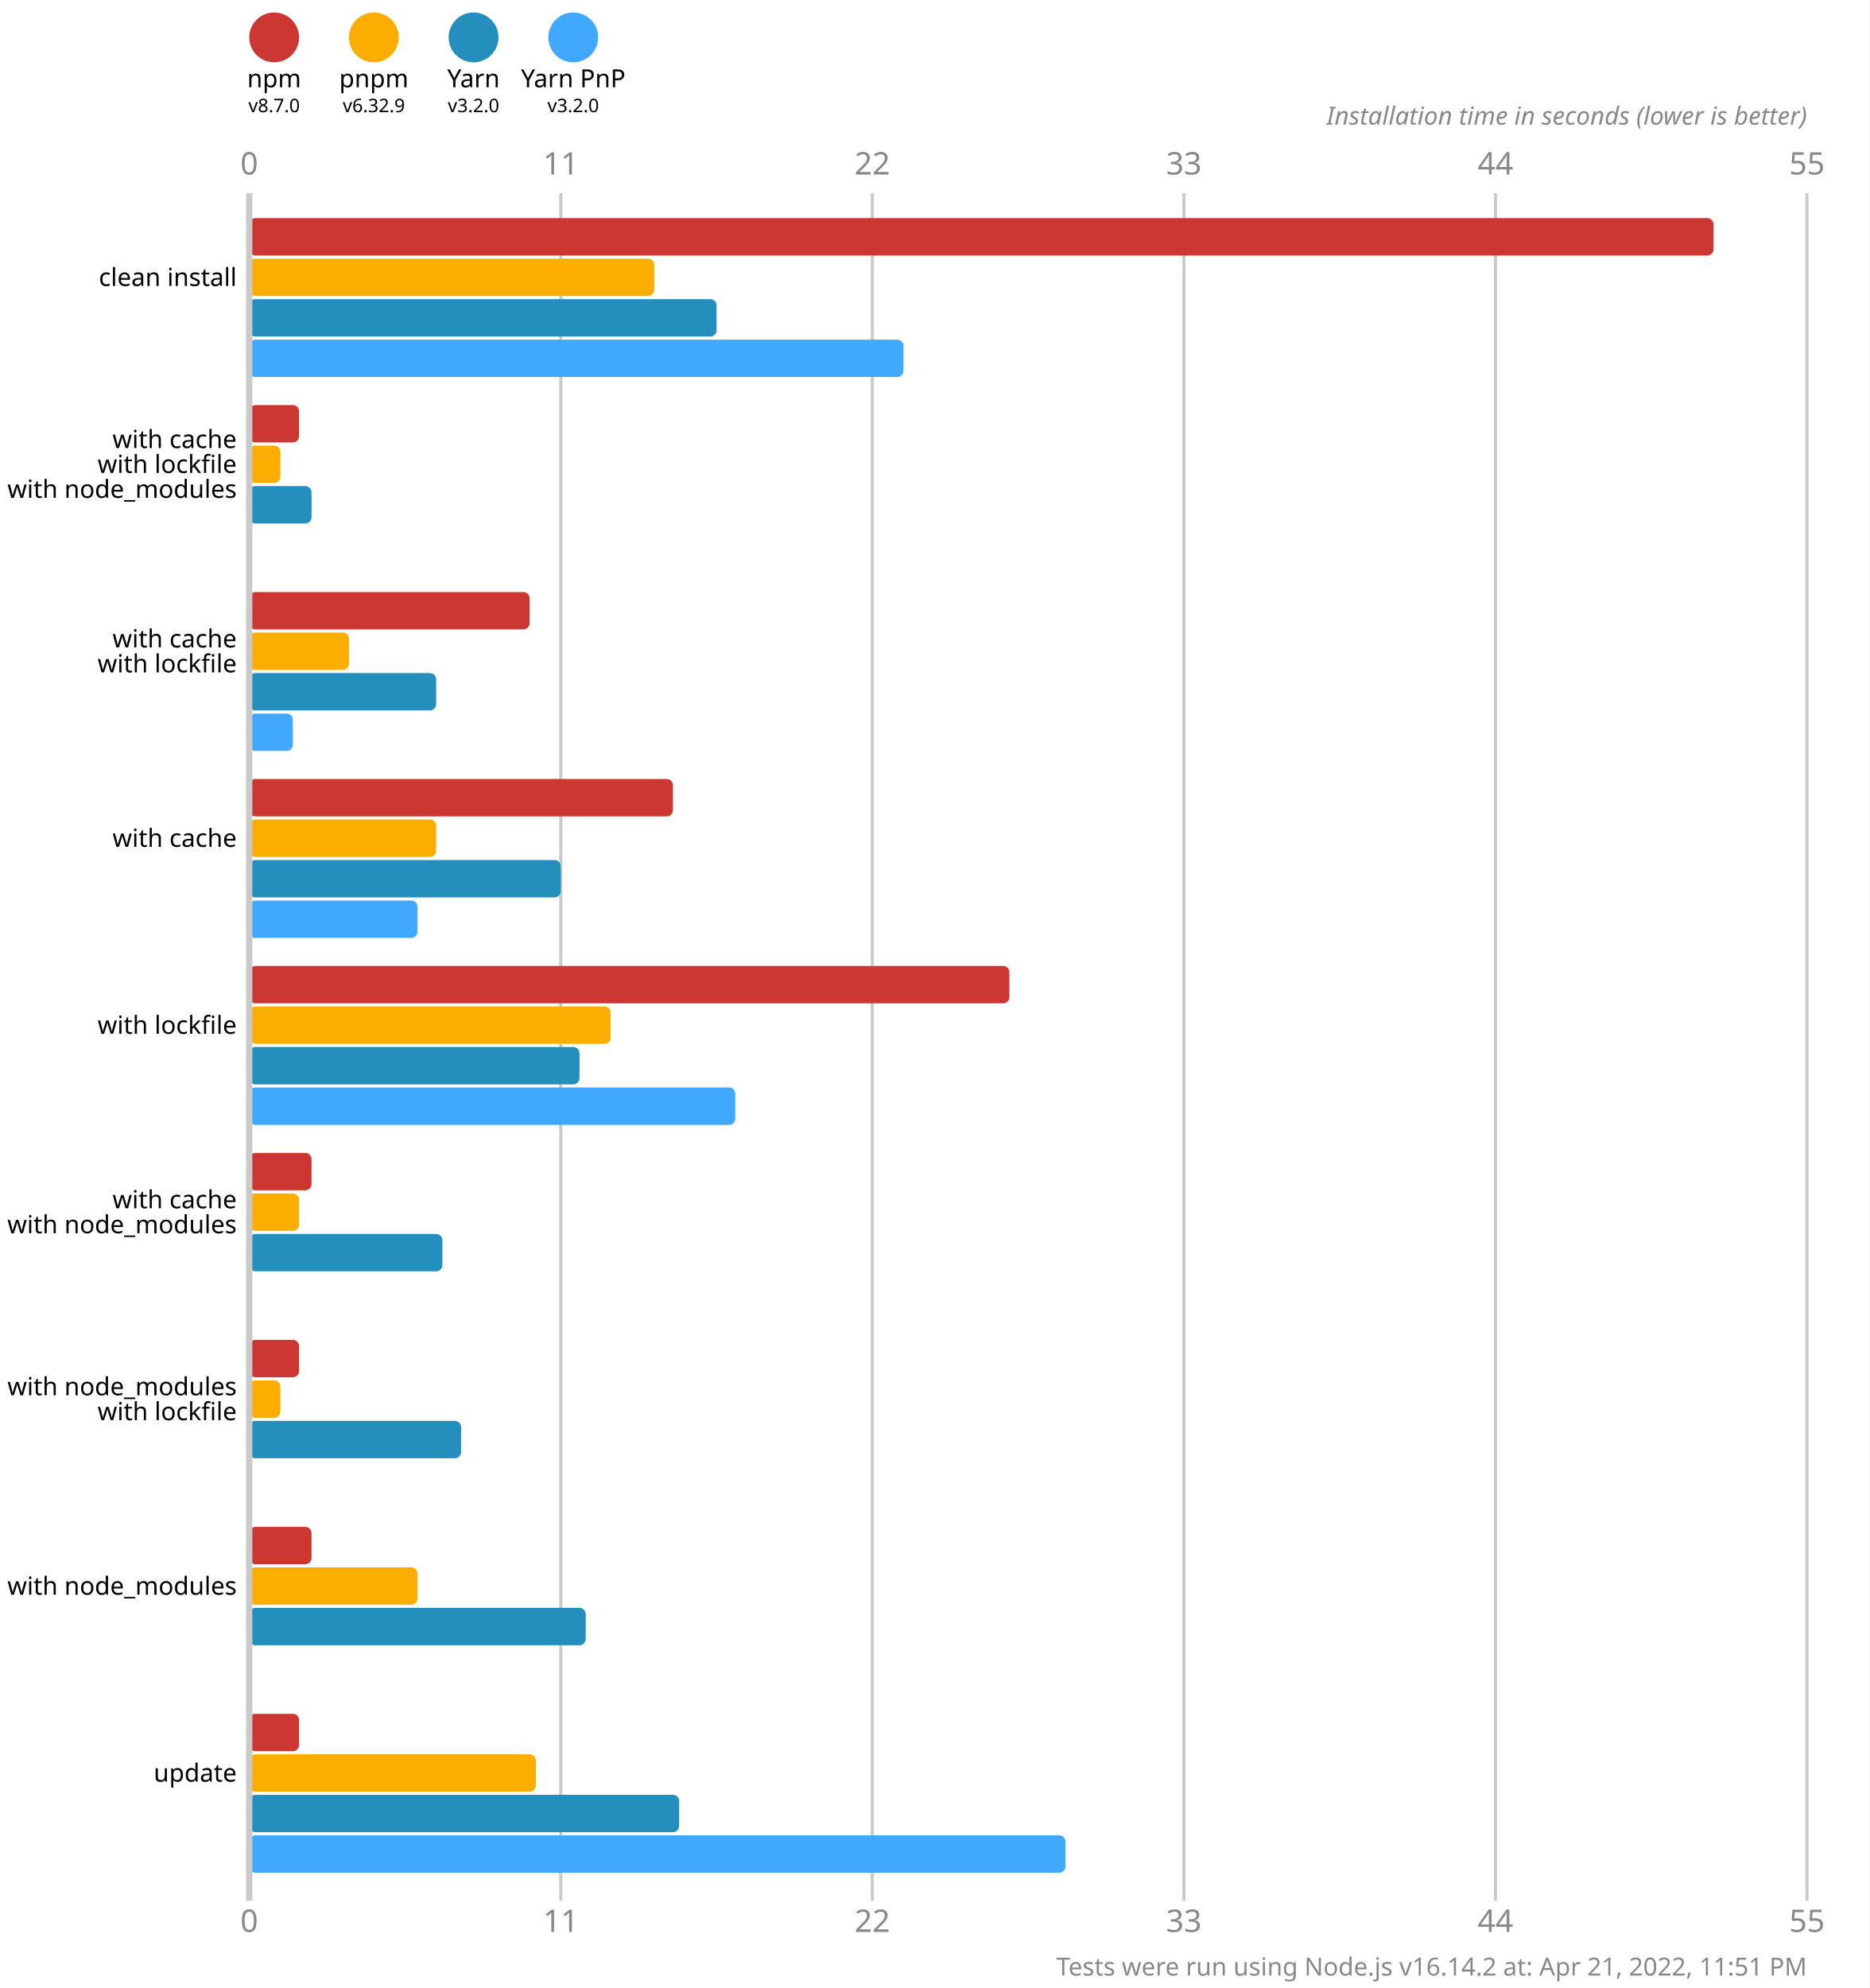
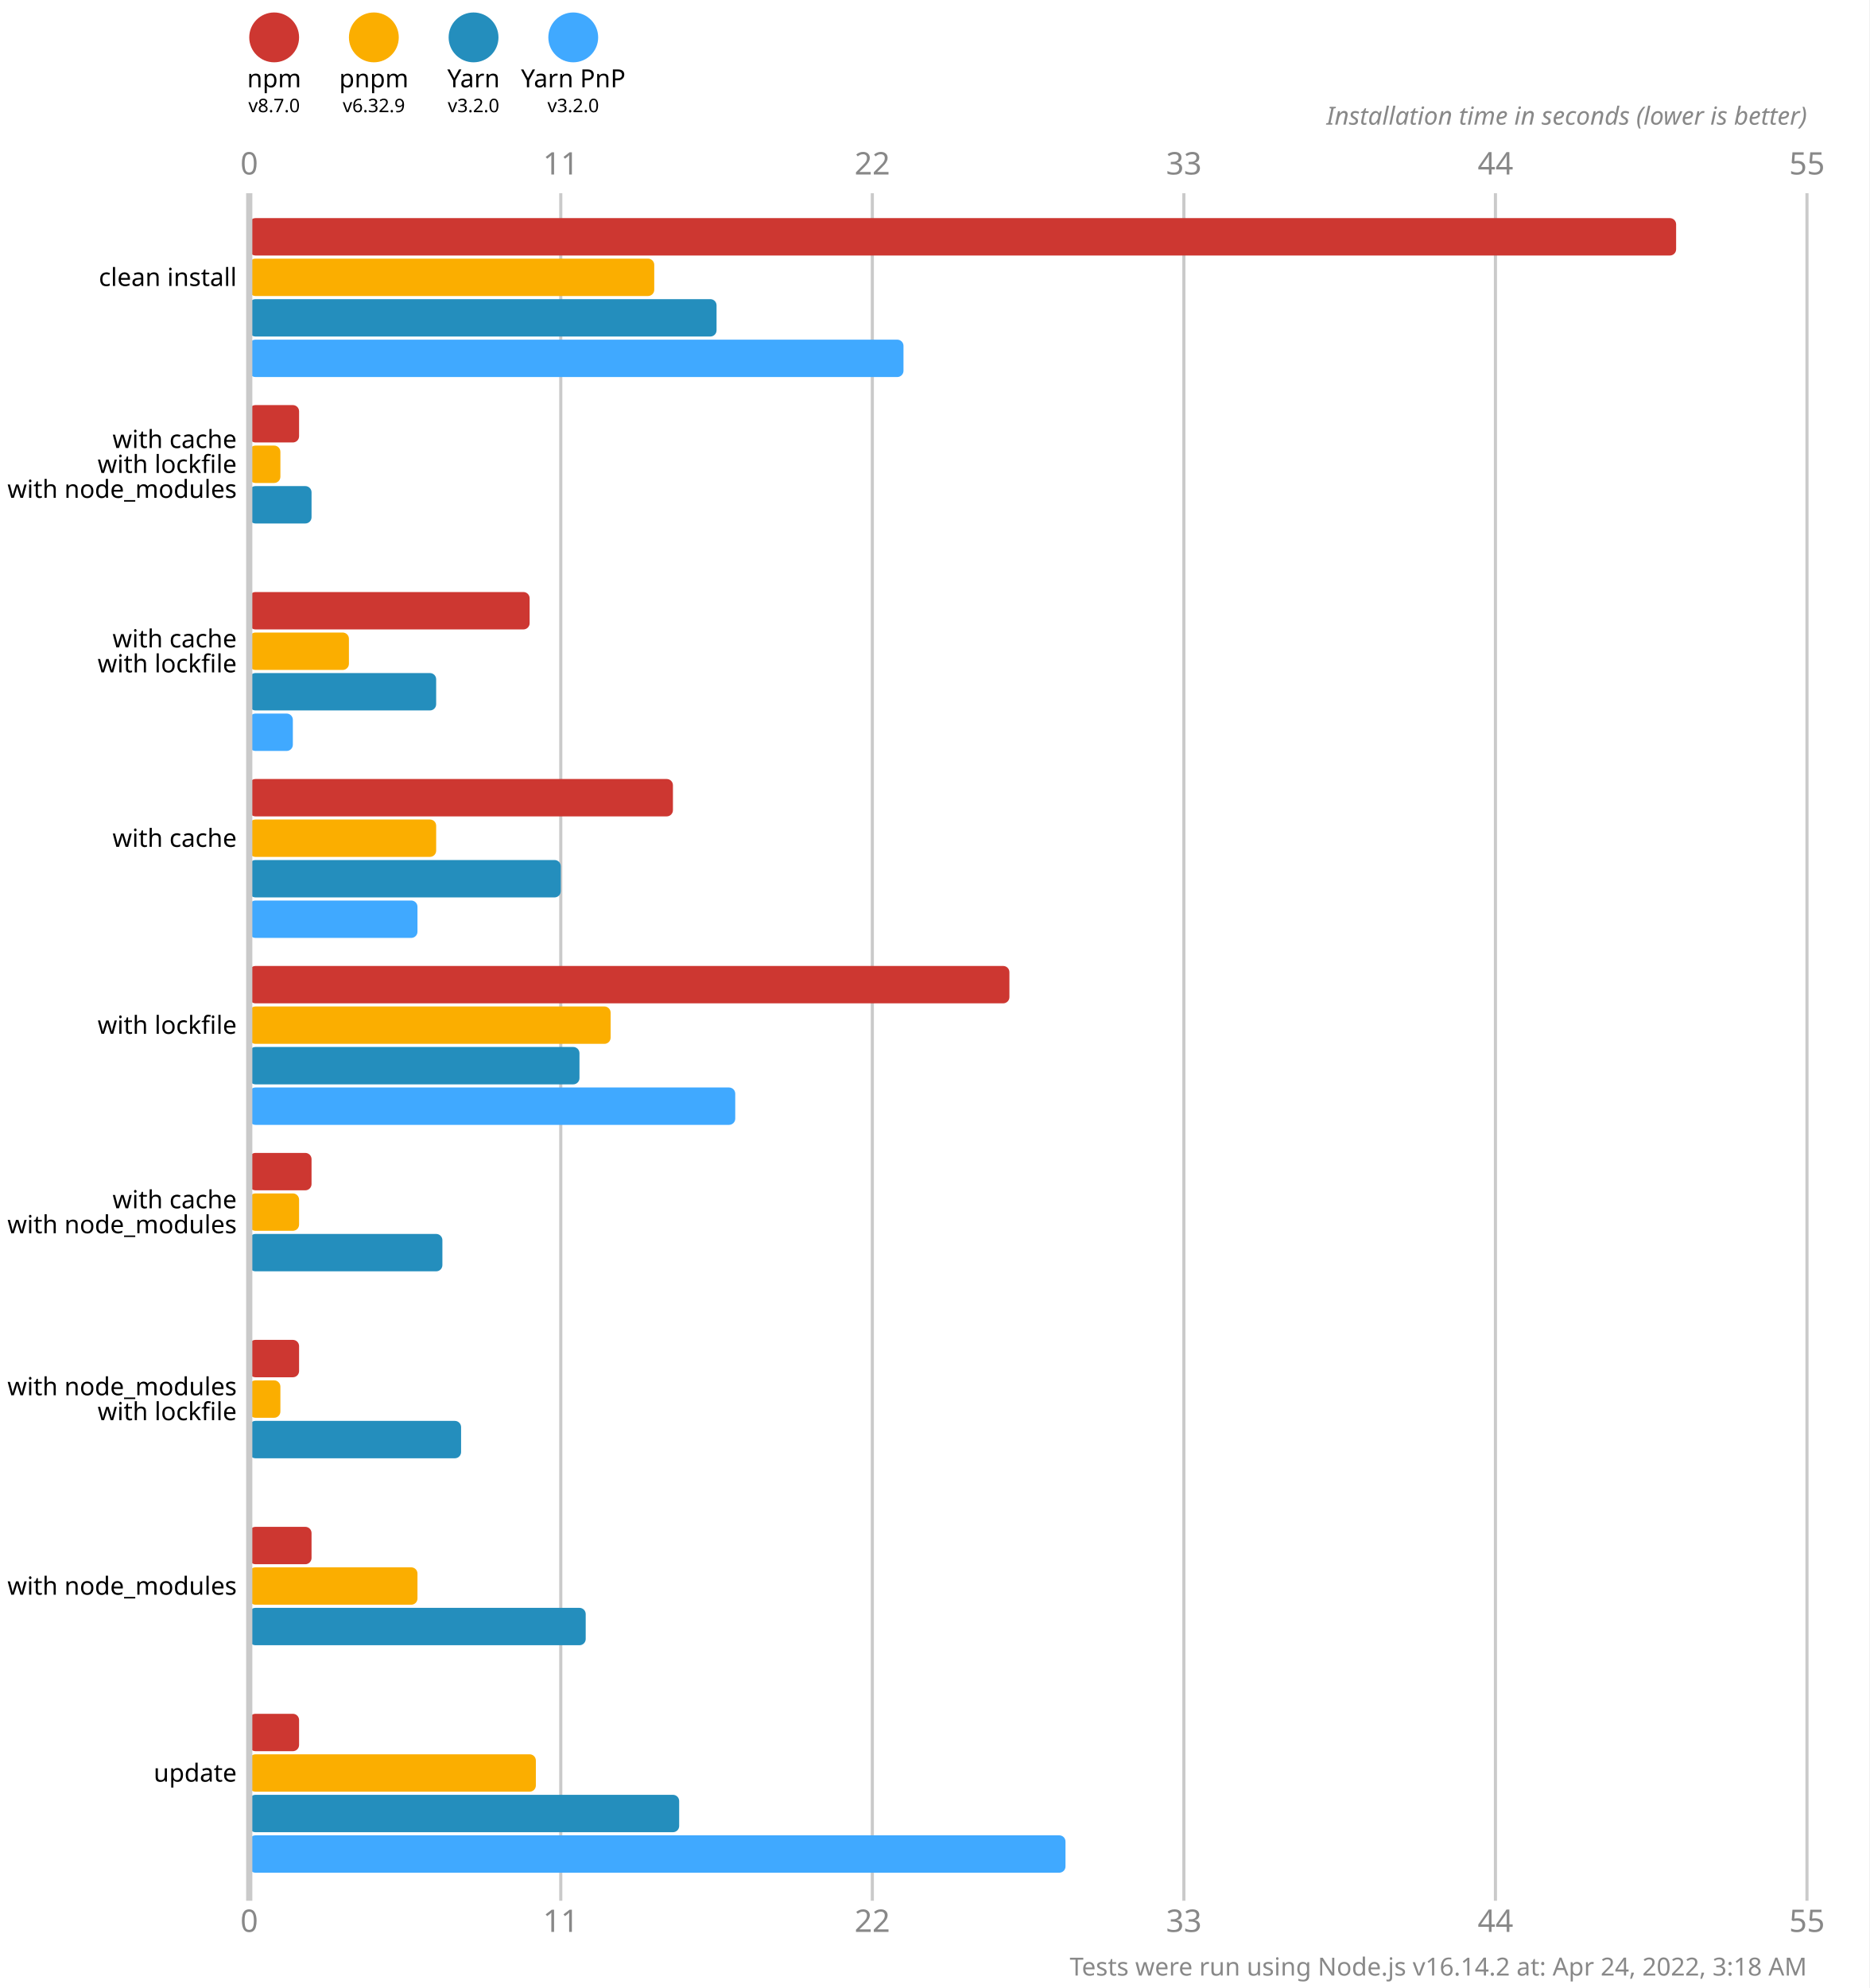
<svg xmlns="http://www.w3.org/2000/svg" version="1.1" viewBox="0 0 300 319">
  <style>
    .font { font-family: sans-serif; }
    .s3 { font-size: 3px; }
    .s4 { font-size: 4px; }
    .s5 { font-size: 5px; }
    .line { stroke: #cacaca; }
    .width { stroke-width: 0.5; }
    .text { fill: #888; }
  </style>
  <rect x="0" y="0" width="300" height="319" fill="#fff" />
  <circle cx="44" cy="6" r="4" fill="#cd3731" />
  <text x="44" y="14" class="font s4" text-anchor="middle">npm</text>
  <text x="44" y="18" class="font s3" text-anchor="middle">v8.7.0</text>
  <circle cx="60" cy="6" r="4" fill="#fbae00" />
  <text x="60" y="14" class="font s4" text-anchor="middle">pnpm</text>
  <text x="60" y="18" class="font s3" text-anchor="middle">v6.32.9</text>
  <circle cx="76" cy="6" r="4" fill="#248ebd" />
  <text x="76" y="14" class="font s4" text-anchor="middle">Yarn</text>
  <text x="76" y="18" class="font s3" text-anchor="middle">v3.2.0</text>
  <circle cx="92" cy="6" r="4" fill="#40a9ff" />
  <text x="92" y="14" class="font s4" text-anchor="middle">Yarn PnP</text>
  <text x="92" y="18" class="font s3" text-anchor="middle">v3.2.0</text>
  <text x="40" y="28" class="font s5 text" text-anchor="middle">0</text>
  <text x="40" y="310" class="font s5 text" text-anchor="middle">0</text>
  <line x1="90" y1="31" x2="90" y2="305" class="line width" />
  <text x="90" y="28" class="font s5 text" text-anchor="middle">11</text>
  <text x="90" y="310" class="font s5 text" text-anchor="middle">11</text>
  <line x1="140" y1="31" x2="140" y2="305" class="line width" />
  <text x="140" y="28" class="font s5 text" text-anchor="middle">22</text>
  <text x="140" y="310" class="font s5 text" text-anchor="middle">22</text>
  <line x1="190" y1="31" x2="190" y2="305" class="line width" />
  <text x="190" y="28" class="font s5 text" text-anchor="middle">33</text>
  <text x="190" y="310" class="font s5 text" text-anchor="middle">33</text>
  <line x1="240" y1="31" x2="240" y2="305" class="line width" />
  <text x="240" y="28" class="font s5 text" text-anchor="middle">44</text>
  <text x="240" y="310" class="font s5 text" text-anchor="middle">44</text>
  <line x1="290" y1="31" x2="290" y2="305" class="line width" />
  <text x="290" y="28" class="font s5 text" text-anchor="middle">55</text>
  <text x="290" y="310" class="font s5 text" text-anchor="middle">55</text>
  <text x="290" y="20" class="font s4 text" font-style="italic" text-anchor="end">Installation time in seconds (lower is better)</text>
-   <rect x="40" y="35" width="235" height="6" fill="#cd3731" rx="1" ry="1" />
+   <rect x="40" y="35" width="229" height="6" fill="#cd3731" rx="1" ry="1" />
  <rect x="40" y="41.5" width="65" height="6" fill="#fbae00" rx="1" ry="1" />
  <rect x="40" y="48" width="75" height="6" fill="#248ebd" rx="1" ry="1" />
  <rect x="40" y="54.5" width="105" height="6" fill="#40a9ff" rx="1" ry="1" />
  <rect x="40" y="65" width="8" height="6" fill="#cd3731" rx="1" ry="1" />
  <rect x="40" y="71.5" width="5" height="6" fill="#fbae00" rx="1" ry="1" />
  <rect x="40" y="78" width="10" height="6" fill="#248ebd" rx="1" ry="1" />
  <rect x="40" y="84.5" width="0" height="6" fill="#40a9ff" rx="1" ry="1" />
  <rect x="40" y="95" width="45" height="6" fill="#cd3731" rx="1" ry="1" />
  <rect x="40" y="101.5" width="16" height="6" fill="#fbae00" rx="1" ry="1" />
  <rect x="40" y="108" width="30" height="6" fill="#248ebd" rx="1" ry="1" />
  <rect x="40" y="114.5" width="7" height="6" fill="#40a9ff" rx="1" ry="1" />
  <rect x="40" y="125" width="68" height="6" fill="#cd3731" rx="1" ry="1" />
  <rect x="40" y="131.5" width="30" height="6" fill="#fbae00" rx="1" ry="1" />
  <rect x="40" y="138" width="50" height="6" fill="#248ebd" rx="1" ry="1" />
  <rect x="40" y="144.5" width="27" height="6" fill="#40a9ff" rx="1" ry="1" />
  <rect x="40" y="155" width="122" height="6" fill="#cd3731" rx="1" ry="1" />
  <rect x="40" y="161.5" width="58" height="6" fill="#fbae00" rx="1" ry="1" />
  <rect x="40" y="168" width="53" height="6" fill="#248ebd" rx="1" ry="1" />
  <rect x="40" y="174.5" width="78" height="6" fill="#40a9ff" rx="1" ry="1" />
  <rect x="40" y="185" width="10" height="6" fill="#cd3731" rx="1" ry="1" />
  <rect x="40" y="191.5" width="8" height="6" fill="#fbae00" rx="1" ry="1" />
  <rect x="40" y="198" width="31" height="6" fill="#248ebd" rx="1" ry="1" />
  <rect x="40" y="204.5" width="0" height="6" fill="#40a9ff" rx="1" ry="1" />
  <rect x="40" y="215" width="8" height="6" fill="#cd3731" rx="1" ry="1" />
  <rect x="40" y="221.5" width="5" height="6" fill="#fbae00" rx="1" ry="1" />
  <rect x="40" y="228" width="34" height="6" fill="#248ebd" rx="1" ry="1" />
  <rect x="40" y="234.5" width="0" height="6" fill="#40a9ff" rx="1" ry="1" />
  <rect x="40" y="245" width="10" height="6" fill="#cd3731" rx="1" ry="1" />
  <rect x="40" y="251.5" width="27" height="6" fill="#fbae00" rx="1" ry="1" />
  <rect x="40" y="258" width="54" height="6" fill="#248ebd" rx="1" ry="1" />
  <rect x="40" y="264.5" width="0" height="6" fill="#40a9ff" rx="1" ry="1" />
  <rect x="40" y="275" width="8" height="6" fill="#cd3731" rx="1" ry="1" />
  <rect x="40" y="281.5" width="46" height="6" fill="#fbae00" rx="1" ry="1" />
  <rect x="40" y="288" width="69" height="6" fill="#248ebd" rx="1" ry="1" />
  <rect x="40" y="294.5" width="131" height="6" fill="#40a9ff" rx="1" ry="1" />
  <line x1="40" y1="31" x2="40" y2="305" class="line" />
  <text x="38" y="44.5" class="font s4" dominant-baseline="middle" text-anchor="end">clean install</text>
  <text x="38" y="70.5" class="font s4" dominant-baseline="middle" text-anchor="end">with cache</text>
  <text x="38" y="74.5" class="font s4" dominant-baseline="middle" text-anchor="end">with lockfile</text>
  <text x="38" y="78.5" class="font s4" dominant-baseline="middle" text-anchor="end">with node_modules</text>
  <text x="38" y="102.5" class="font s4" dominant-baseline="middle" text-anchor="end">with cache</text>
  <text x="38" y="106.5" class="font s4" dominant-baseline="middle" text-anchor="end">with lockfile</text>
  <text x="38" y="134.5" class="font s4" dominant-baseline="middle" text-anchor="end">with cache</text>
  <text x="38" y="164.5" class="font s4" dominant-baseline="middle" text-anchor="end">with lockfile</text>
  <text x="38" y="192.5" class="font s4" dominant-baseline="middle" text-anchor="end">with cache</text>
  <text x="38" y="196.5" class="font s4" dominant-baseline="middle" text-anchor="end">with node_modules</text>
  <text x="38" y="222.5" class="font s4" dominant-baseline="middle" text-anchor="end">with node_modules</text>
  <text x="38" y="226.5" class="font s4" dominant-baseline="middle" text-anchor="end">with lockfile</text>
  <text x="38" y="254.5" class="font s4" dominant-baseline="middle" text-anchor="end">with node_modules</text>
  <text x="38" y="284.5" class="font s4" dominant-baseline="middle" text-anchor="end">update</text>
-   <text x="290" y="317" class="font s4 text" text-anchor="end">Tests were run using Node.js v16.14.2 at: Apr 21, 2022, 11:51 PM</text>
+   <text x="290" y="317" class="font s4 text" text-anchor="end">Tests were run using Node.js v16.14.2 at: Apr 24, 2022, 3:18 AM</text>
</svg>
